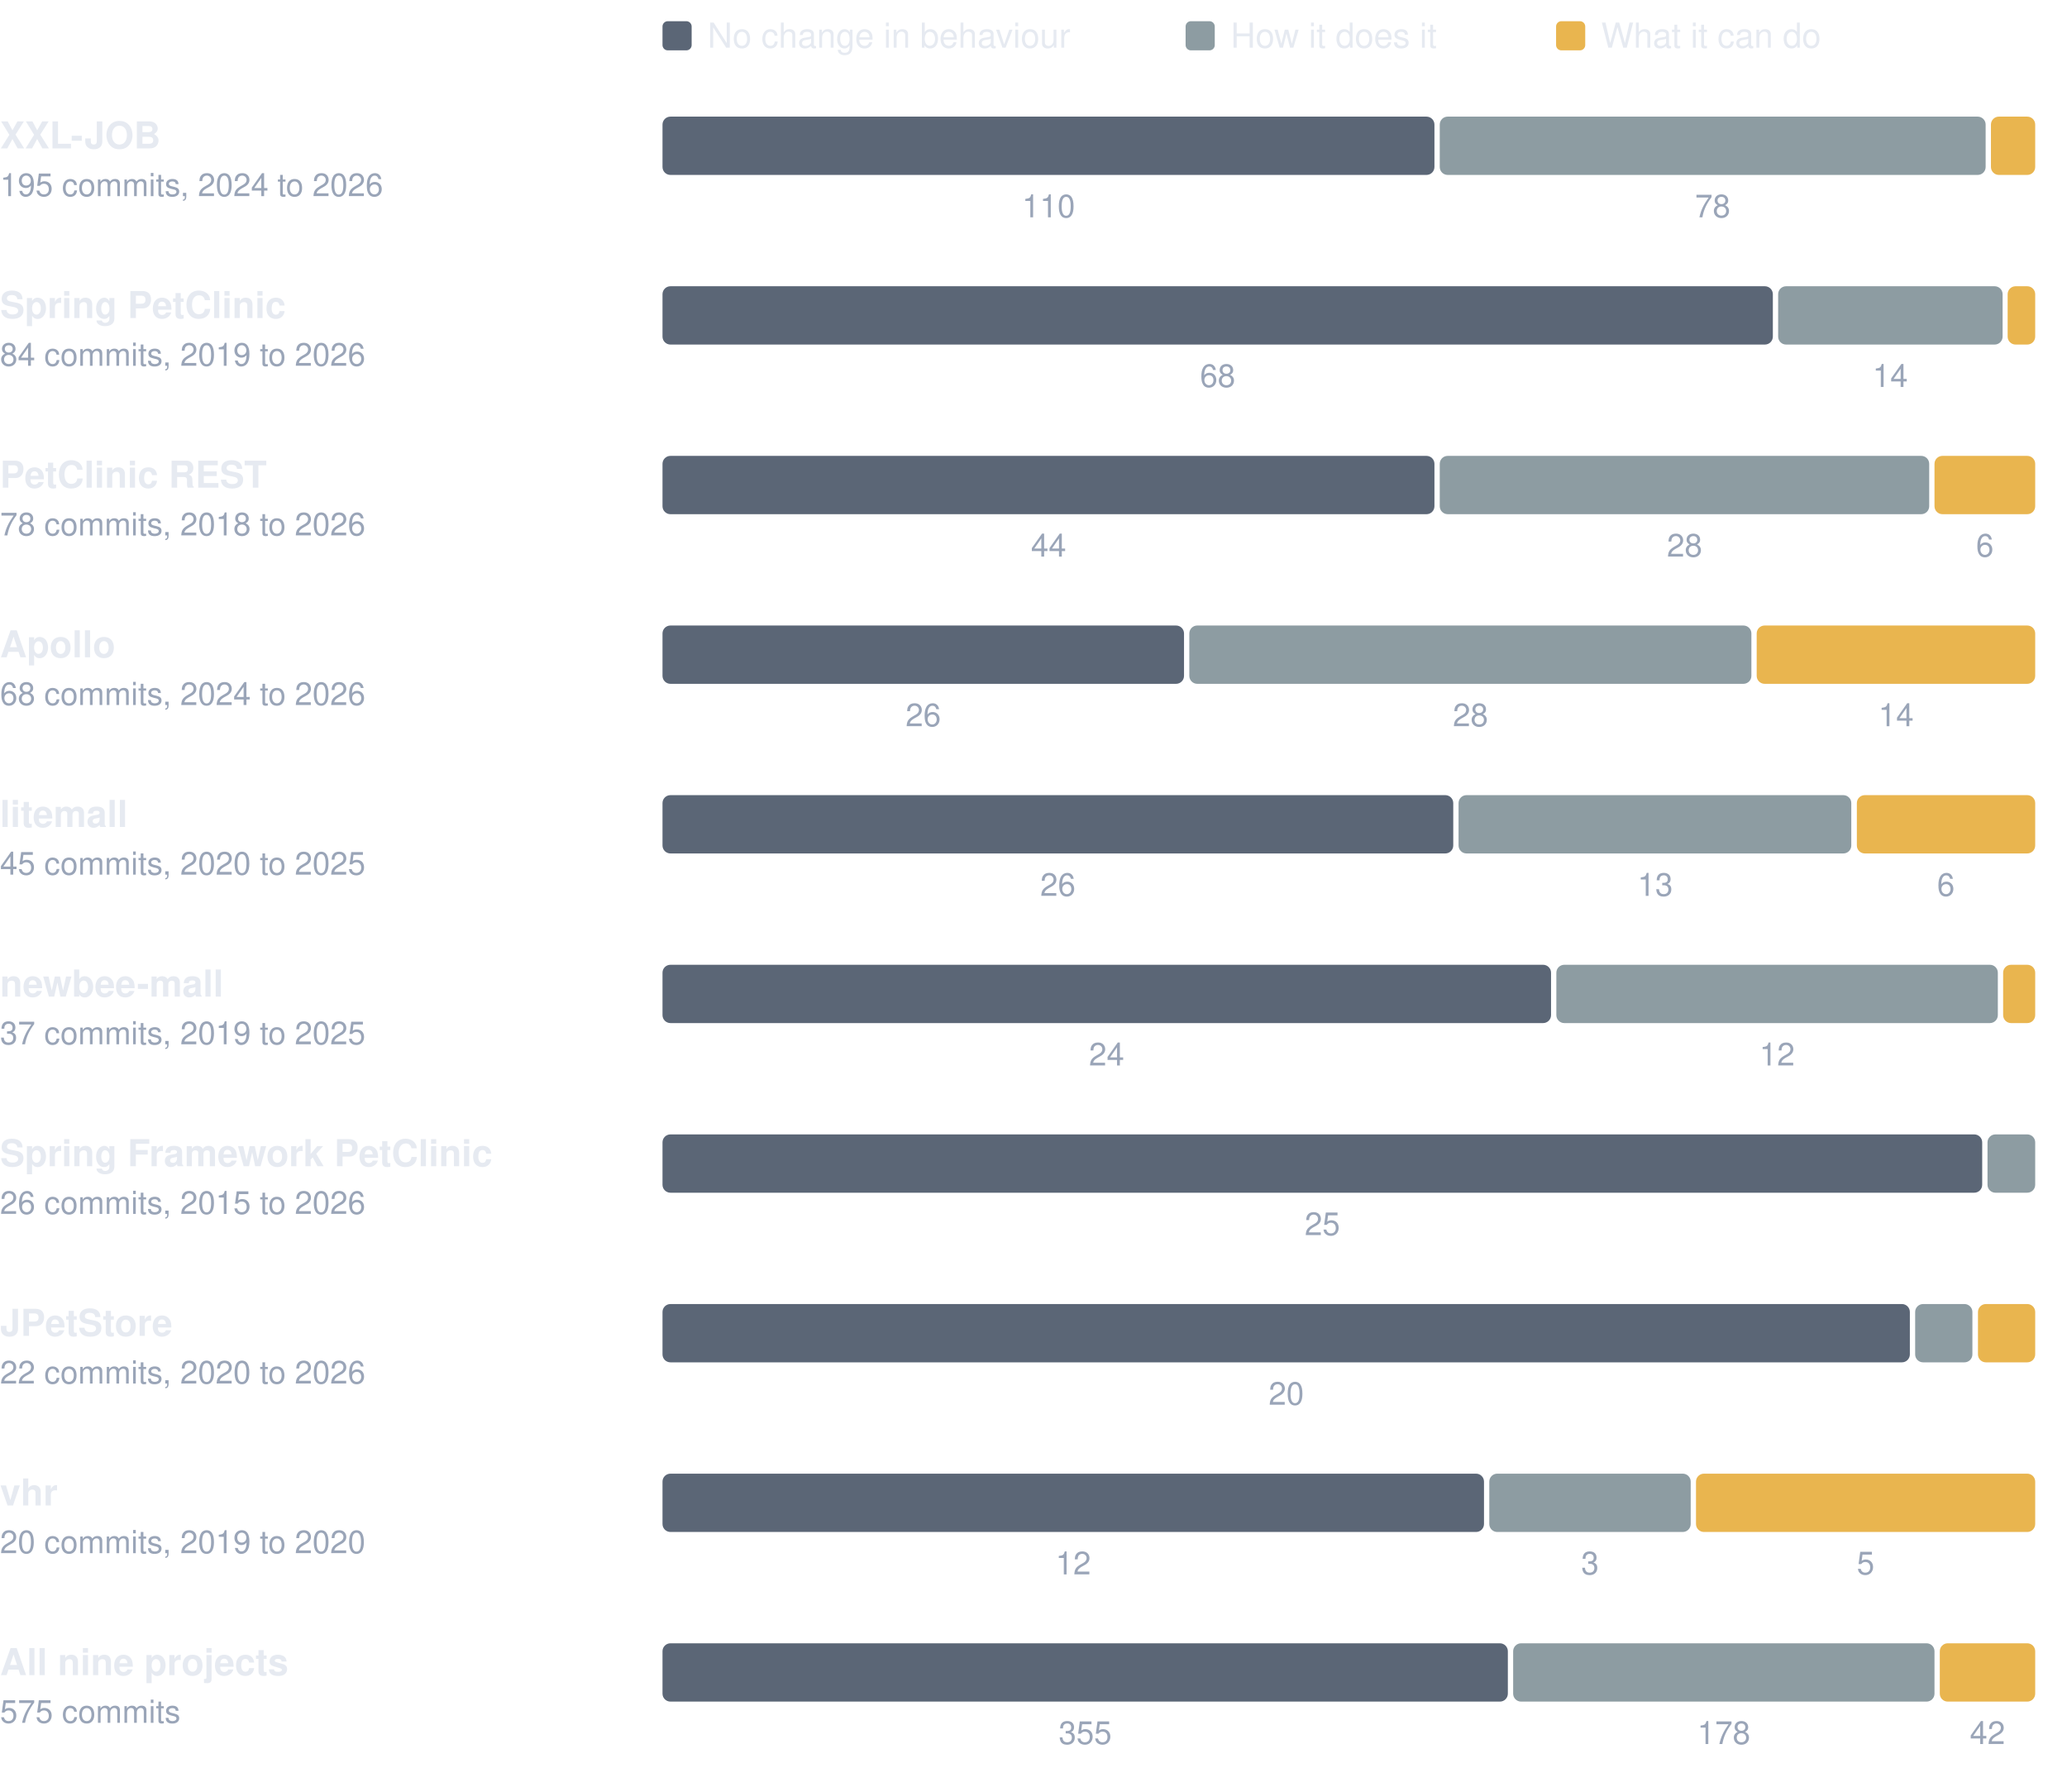
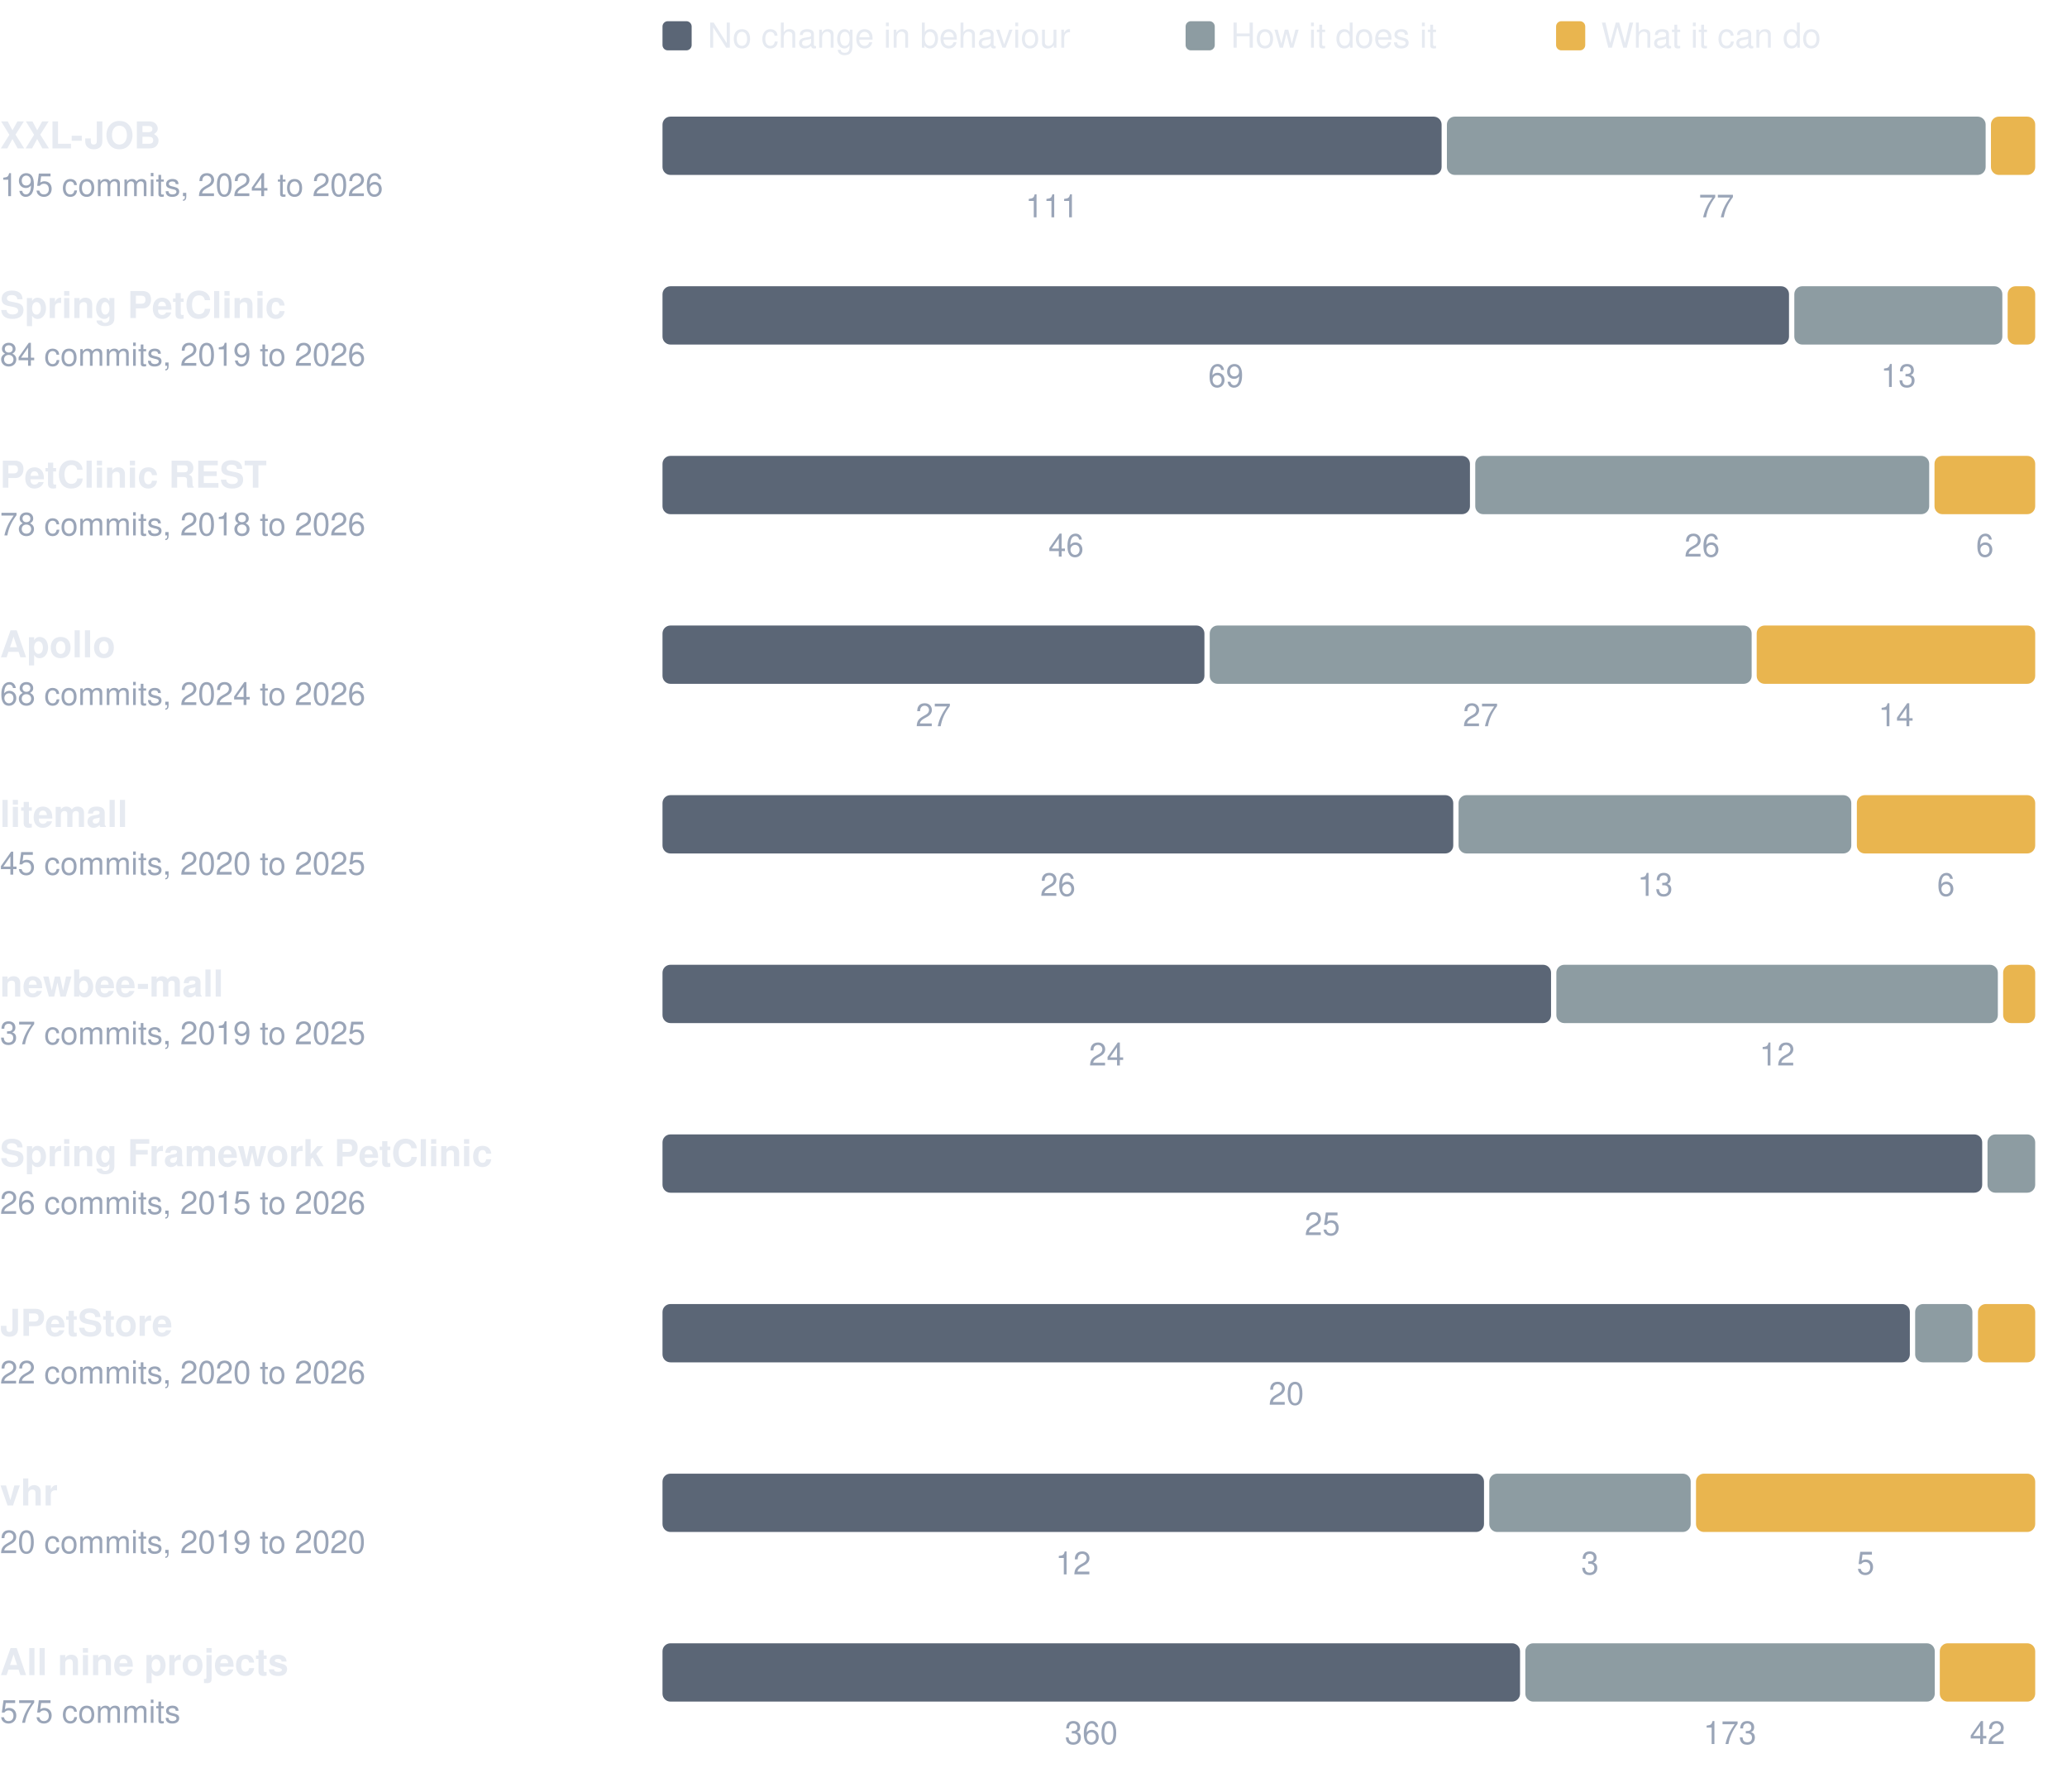
<svg xmlns="http://www.w3.org/2000/svg" width="780" height="676" viewBox="0 0 780 676" role="img" aria-label="What 575 real commits to nine open-source projects did to behaviour">
  <rect x="250" y="8" width="11" height="11" rx="2" fill="#5b6676" />
  <text x="267.0" y="18.0" font-family="-apple-system,BlinkMacSystemFont,'Segoe UI',Helvetica,Arial,sans-serif" font-size="13" font-weight="400" fill="#e6eaf1" text-anchor="start">No change in behaviour</text>
  <rect x="447.4" y="8" width="11" height="11" rx="2" fill="#8d9ca2" />
  <text x="464.4" y="18.0" font-family="-apple-system,BlinkMacSystemFont,'Segoe UI',Helvetica,Arial,sans-serif" font-size="13" font-weight="400" fill="#e6eaf1" text-anchor="start">How it does it</text>
  <rect x="587.2" y="8" width="11" height="11" rx="2" fill="#e9b54f" />
  <text x="604.2" y="18.0" font-family="-apple-system,BlinkMacSystemFont,'Segoe UI',Helvetica,Arial,sans-serif" font-size="13" font-weight="400" fill="#e6eaf1" text-anchor="start">What it can do</text>
  <text x="0.0" y="56.0" font-family="-apple-system,BlinkMacSystemFont,'Segoe UI',Helvetica,Arial,sans-serif" font-size="14" font-weight="600" fill="#e6eaf1" text-anchor="start">XXL-JOB</text>
  <text x="0.0" y="74.0" font-family="-apple-system,BlinkMacSystemFont,'Segoe UI',Helvetica,Arial,sans-serif" font-size="12" font-weight="400" fill="#9aa5b8" text-anchor="start">195 commits, 2024 to 2026</text>
-   <rect x="250.0" y="44" width="291.3" height="22" rx="3" fill="#5b6676" />
-   <text x="395.7" y="82.0" font-family="-apple-system,BlinkMacSystemFont,'Segoe UI',Helvetica,Arial,sans-serif" font-size="12" font-weight="400" fill="#9aa5b8" text-anchor="middle">110</text>
-   <rect x="543.3" y="44" width="206.0" height="22" rx="3" fill="#8d9ca2" />
-   <text x="646.3" y="82.0" font-family="-apple-system,BlinkMacSystemFont,'Segoe UI',Helvetica,Arial,sans-serif" font-size="12" font-weight="400" fill="#9aa5b8" text-anchor="middle">78</text>
+   <rect x="250.0" y="44" width="294.0" height="22" rx="3" fill="#5b6676" />
+   <text x="397.0" y="82.0" font-family="-apple-system,BlinkMacSystemFont,'Segoe UI',Helvetica,Arial,sans-serif" font-size="12" font-weight="400" fill="#9aa5b8" text-anchor="middle">111</text>
+   <rect x="546.0" y="44" width="203.3" height="22" rx="3" fill="#8d9ca2" />
+   <text x="647.7" y="82.0" font-family="-apple-system,BlinkMacSystemFont,'Segoe UI',Helvetica,Arial,sans-serif" font-size="12" font-weight="400" fill="#9aa5b8" text-anchor="middle">77</text>
  <rect x="751.3" y="44" width="16.7" height="22" rx="3" fill="#e9b54f" />
  <text x="0.0" y="120.0" font-family="-apple-system,BlinkMacSystemFont,'Segoe UI',Helvetica,Arial,sans-serif" font-size="14" font-weight="600" fill="#e6eaf1" text-anchor="start">Spring PetClinic</text>
  <text x="0.0" y="138.0" font-family="-apple-system,BlinkMacSystemFont,'Segoe UI',Helvetica,Arial,sans-serif" font-size="12" font-weight="400" fill="#9aa5b8" text-anchor="start">84 commits, 2019 to 2026</text>
-   <rect x="250.0" y="108" width="419.0" height="22" rx="3" fill="#5b6676" />
-   <text x="459.5" y="146.0" font-family="-apple-system,BlinkMacSystemFont,'Segoe UI',Helvetica,Arial,sans-serif" font-size="12" font-weight="400" fill="#9aa5b8" text-anchor="middle">68</text>
-   <rect x="671.0" y="108" width="84.7" height="22" rx="3" fill="#8d9ca2" />
-   <text x="713.3" y="146.0" font-family="-apple-system,BlinkMacSystemFont,'Segoe UI',Helvetica,Arial,sans-serif" font-size="12" font-weight="400" fill="#9aa5b8" text-anchor="middle">14</text>
+   <rect x="250.0" y="108" width="425.1" height="22" rx="3" fill="#5b6676" />
+   <text x="462.6" y="146.0" font-family="-apple-system,BlinkMacSystemFont,'Segoe UI',Helvetica,Arial,sans-serif" font-size="12" font-weight="400" fill="#9aa5b8" text-anchor="middle">69</text>
+   <rect x="677.1" y="108" width="78.5" height="22" rx="3" fill="#8d9ca2" />
+   <text x="716.4" y="146.0" font-family="-apple-system,BlinkMacSystemFont,'Segoe UI',Helvetica,Arial,sans-serif" font-size="12" font-weight="400" fill="#9aa5b8" text-anchor="middle">13</text>
  <rect x="757.6" y="108" width="10.4" height="22" rx="3" fill="#e9b54f" />
  <text x="0.0" y="184.0" font-family="-apple-system,BlinkMacSystemFont,'Segoe UI',Helvetica,Arial,sans-serif" font-size="14" font-weight="600" fill="#e6eaf1" text-anchor="start">PetClinic REST</text>
  <text x="0.0" y="202.0" font-family="-apple-system,BlinkMacSystemFont,'Segoe UI',Helvetica,Arial,sans-serif" font-size="12" font-weight="400" fill="#9aa5b8" text-anchor="start">78 commits, 2018 to 2026</text>
-   <rect x="250.0" y="172" width="291.3" height="22" rx="3" fill="#5b6676" />
-   <text x="395.7" y="210.0" font-family="-apple-system,BlinkMacSystemFont,'Segoe UI',Helvetica,Arial,sans-serif" font-size="12" font-weight="400" fill="#9aa5b8" text-anchor="middle">44</text>
-   <rect x="543.3" y="172" width="184.7" height="22" rx="3" fill="#8d9ca2" />
-   <text x="635.7" y="210.0" font-family="-apple-system,BlinkMacSystemFont,'Segoe UI',Helvetica,Arial,sans-serif" font-size="12" font-weight="400" fill="#9aa5b8" text-anchor="middle">28</text>
+   <rect x="250.0" y="172" width="304.7" height="22" rx="3" fill="#5b6676" />
+   <text x="402.3" y="210.0" font-family="-apple-system,BlinkMacSystemFont,'Segoe UI',Helvetica,Arial,sans-serif" font-size="12" font-weight="400" fill="#9aa5b8" text-anchor="middle">46</text>
+   <rect x="556.7" y="172" width="171.3" height="22" rx="3" fill="#8d9ca2" />
+   <text x="642.3" y="210.0" font-family="-apple-system,BlinkMacSystemFont,'Segoe UI',Helvetica,Arial,sans-serif" font-size="12" font-weight="400" fill="#9aa5b8" text-anchor="middle">26</text>
  <rect x="730.0" y="172" width="38.0" height="22" rx="3" fill="#e9b54f" />
  <text x="749.0" y="210.0" font-family="-apple-system,BlinkMacSystemFont,'Segoe UI',Helvetica,Arial,sans-serif" font-size="12" font-weight="400" fill="#9aa5b8" text-anchor="middle">6</text>
  <text x="0.0" y="248.0" font-family="-apple-system,BlinkMacSystemFont,'Segoe UI',Helvetica,Arial,sans-serif" font-size="14" font-weight="600" fill="#e6eaf1" text-anchor="start">Apollo</text>
  <text x="0.0" y="266.0" font-family="-apple-system,BlinkMacSystemFont,'Segoe UI',Helvetica,Arial,sans-serif" font-size="12" font-weight="400" fill="#9aa5b8" text-anchor="start">68 commits, 2024 to 2026</text>
-   <rect x="250.0" y="236" width="196.8" height="22" rx="3" fill="#5b6676" />
-   <text x="348.4" y="274.0" font-family="-apple-system,BlinkMacSystemFont,'Segoe UI',Helvetica,Arial,sans-serif" font-size="12" font-weight="400" fill="#9aa5b8" text-anchor="middle">26</text>
-   <rect x="448.8" y="236" width="212.1" height="22" rx="3" fill="#8d9ca2" />
-   <text x="554.9" y="274.0" font-family="-apple-system,BlinkMacSystemFont,'Segoe UI',Helvetica,Arial,sans-serif" font-size="12" font-weight="400" fill="#9aa5b8" text-anchor="middle">28</text>
+   <rect x="250.0" y="236" width="204.5" height="22" rx="3" fill="#5b6676" />
+   <text x="352.2" y="274.0" font-family="-apple-system,BlinkMacSystemFont,'Segoe UI',Helvetica,Arial,sans-serif" font-size="12" font-weight="400" fill="#9aa5b8" text-anchor="middle">27</text>
+   <rect x="456.5" y="236" width="204.5" height="22" rx="3" fill="#8d9ca2" />
+   <text x="558.7" y="274.0" font-family="-apple-system,BlinkMacSystemFont,'Segoe UI',Helvetica,Arial,sans-serif" font-size="12" font-weight="400" fill="#9aa5b8" text-anchor="middle">27</text>
  <rect x="662.9" y="236" width="105.1" height="22" rx="3" fill="#e9b54f" />
  <text x="715.5" y="274.0" font-family="-apple-system,BlinkMacSystemFont,'Segoe UI',Helvetica,Arial,sans-serif" font-size="12" font-weight="400" fill="#9aa5b8" text-anchor="middle">14</text>
  <text x="0.0" y="312.0" font-family="-apple-system,BlinkMacSystemFont,'Segoe UI',Helvetica,Arial,sans-serif" font-size="14" font-weight="600" fill="#e6eaf1" text-anchor="start">litemall</text>
  <text x="0.0" y="330.0" font-family="-apple-system,BlinkMacSystemFont,'Segoe UI',Helvetica,Arial,sans-serif" font-size="12" font-weight="400" fill="#9aa5b8" text-anchor="start">45 commits, 2020 to 2025</text>
  <rect x="250.0" y="300" width="298.4" height="22" rx="3" fill="#5b6676" />
  <text x="399.2" y="338.0" font-family="-apple-system,BlinkMacSystemFont,'Segoe UI',Helvetica,Arial,sans-serif" font-size="12" font-weight="400" fill="#9aa5b8" text-anchor="middle">26</text>
  <rect x="550.4" y="300" width="148.2" height="22" rx="3" fill="#8d9ca2" />
  <text x="624.6" y="338.0" font-family="-apple-system,BlinkMacSystemFont,'Segoe UI',Helvetica,Arial,sans-serif" font-size="12" font-weight="400" fill="#9aa5b8" text-anchor="middle">13</text>
  <rect x="700.7" y="300" width="67.3" height="22" rx="3" fill="#e9b54f" />
  <text x="734.3" y="338.0" font-family="-apple-system,BlinkMacSystemFont,'Segoe UI',Helvetica,Arial,sans-serif" font-size="12" font-weight="400" fill="#9aa5b8" text-anchor="middle">6</text>
  <text x="0.0" y="376.0" font-family="-apple-system,BlinkMacSystemFont,'Segoe UI',Helvetica,Arial,sans-serif" font-size="14" font-weight="600" fill="#e6eaf1" text-anchor="start">newbee-mall</text>
  <text x="0.0" y="394.0" font-family="-apple-system,BlinkMacSystemFont,'Segoe UI',Helvetica,Arial,sans-serif" font-size="12" font-weight="400" fill="#9aa5b8" text-anchor="start">37 commits, 2019 to 2025</text>
  <rect x="250.0" y="364" width="335.3" height="22" rx="3" fill="#5b6676" />
  <text x="417.6" y="402.0" font-family="-apple-system,BlinkMacSystemFont,'Segoe UI',Helvetica,Arial,sans-serif" font-size="12" font-weight="400" fill="#9aa5b8" text-anchor="middle">24</text>
  <rect x="587.3" y="364" width="166.6" height="22" rx="3" fill="#8d9ca2" />
  <text x="670.6" y="402.0" font-family="-apple-system,BlinkMacSystemFont,'Segoe UI',Helvetica,Arial,sans-serif" font-size="12" font-weight="400" fill="#9aa5b8" text-anchor="middle">12</text>
  <rect x="755.9" y="364" width="12.1" height="22" rx="3" fill="#e9b54f" />
  <text x="0.0" y="440.0" font-family="-apple-system,BlinkMacSystemFont,'Segoe UI',Helvetica,Arial,sans-serif" font-size="14" font-weight="600" fill="#e6eaf1" text-anchor="start">Spring Framework PetClinic</text>
  <text x="0.0" y="458.0" font-family="-apple-system,BlinkMacSystemFont,'Segoe UI',Helvetica,Arial,sans-serif" font-size="12" font-weight="400" fill="#9aa5b8" text-anchor="start">26 commits, 2015 to 2026</text>
  <rect x="250.0" y="428" width="498.0" height="22" rx="3" fill="#5b6676" />
  <text x="499.0" y="466.0" font-family="-apple-system,BlinkMacSystemFont,'Segoe UI',Helvetica,Arial,sans-serif" font-size="12" font-weight="400" fill="#9aa5b8" text-anchor="middle">25</text>
  <rect x="750.0" y="428" width="18.0" height="22" rx="3" fill="#8d9ca2" />
  <text x="0.0" y="504.0" font-family="-apple-system,BlinkMacSystemFont,'Segoe UI',Helvetica,Arial,sans-serif" font-size="14" font-weight="600" fill="#e6eaf1" text-anchor="start">JPetStore</text>
  <text x="0.0" y="522.0" font-family="-apple-system,BlinkMacSystemFont,'Segoe UI',Helvetica,Arial,sans-serif" font-size="12" font-weight="400" fill="#9aa5b8" text-anchor="start">22 commits, 2020 to 2026</text>
  <rect x="250.0" y="492" width="470.7" height="22" rx="3" fill="#5b6676" />
  <text x="485.4" y="530.0" font-family="-apple-system,BlinkMacSystemFont,'Segoe UI',Helvetica,Arial,sans-serif" font-size="12" font-weight="400" fill="#9aa5b8" text-anchor="middle">20</text>
  <rect x="722.7" y="492" width="21.6" height="22" rx="3" fill="#8d9ca2" />
  <rect x="746.4" y="492" width="21.6" height="22" rx="3" fill="#e9b54f" />
  <text x="0.0" y="568.0" font-family="-apple-system,BlinkMacSystemFont,'Segoe UI',Helvetica,Arial,sans-serif" font-size="14" font-weight="600" fill="#e6eaf1" text-anchor="start">vhr</text>
  <text x="0.0" y="586.0" font-family="-apple-system,BlinkMacSystemFont,'Segoe UI',Helvetica,Arial,sans-serif" font-size="12" font-weight="400" fill="#9aa5b8" text-anchor="start">20 commits, 2019 to 2020</text>
  <rect x="250.0" y="556" width="310.0" height="22" rx="3" fill="#5b6676" />
  <text x="405.0" y="594.0" font-family="-apple-system,BlinkMacSystemFont,'Segoe UI',Helvetica,Arial,sans-serif" font-size="12" font-weight="400" fill="#9aa5b8" text-anchor="middle">12</text>
  <rect x="562.0" y="556" width="76.0" height="22" rx="3" fill="#8d9ca2" />
  <text x="600.0" y="594.0" font-family="-apple-system,BlinkMacSystemFont,'Segoe UI',Helvetica,Arial,sans-serif" font-size="12" font-weight="400" fill="#9aa5b8" text-anchor="middle">3</text>
  <rect x="640.0" y="556" width="128.0" height="22" rx="3" fill="#e9b54f" />
  <text x="704.0" y="594.0" font-family="-apple-system,BlinkMacSystemFont,'Segoe UI',Helvetica,Arial,sans-serif" font-size="12" font-weight="400" fill="#9aa5b8" text-anchor="middle">5</text>
  <text x="0.0" y="632.0" font-family="-apple-system,BlinkMacSystemFont,'Segoe UI',Helvetica,Arial,sans-serif" font-size="14" font-weight="600" fill="#e6eaf1" text-anchor="start">All nine projects</text>
  <text x="0.0" y="650.0" font-family="-apple-system,BlinkMacSystemFont,'Segoe UI',Helvetica,Arial,sans-serif" font-size="12" font-weight="400" fill="#9aa5b8" text-anchor="start">575 commits</text>
-   <rect x="250.0" y="620" width="319.0" height="22" rx="3" fill="#5b6676" />
-   <text x="409.5" y="658.0" font-family="-apple-system,BlinkMacSystemFont,'Segoe UI',Helvetica,Arial,sans-serif" font-size="12" font-weight="400" fill="#9aa5b8" text-anchor="middle">355</text>
-   <rect x="571.0" y="620" width="159.0" height="22" rx="3" fill="#8d9ca2" />
-   <text x="650.5" y="658.0" font-family="-apple-system,BlinkMacSystemFont,'Segoe UI',Helvetica,Arial,sans-serif" font-size="12" font-weight="400" fill="#9aa5b8" text-anchor="middle">178</text>
+   <rect x="250.0" y="620" width="323.6" height="22" rx="3" fill="#5b6676" />
+   <text x="411.8" y="658.0" font-family="-apple-system,BlinkMacSystemFont,'Segoe UI',Helvetica,Arial,sans-serif" font-size="12" font-weight="400" fill="#9aa5b8" text-anchor="middle">360</text>
+   <rect x="575.6" y="620" width="154.5" height="22" rx="3" fill="#8d9ca2" />
+   <text x="652.8" y="658.0" font-family="-apple-system,BlinkMacSystemFont,'Segoe UI',Helvetica,Arial,sans-serif" font-size="12" font-weight="400" fill="#9aa5b8" text-anchor="middle">173</text>
  <rect x="732.0" y="620" width="36.0" height="22" rx="3" fill="#e9b54f" />
  <text x="750.0" y="658.0" font-family="-apple-system,BlinkMacSystemFont,'Segoe UI',Helvetica,Arial,sans-serif" font-size="12" font-weight="400" fill="#9aa5b8" text-anchor="middle">42</text>
</svg>
